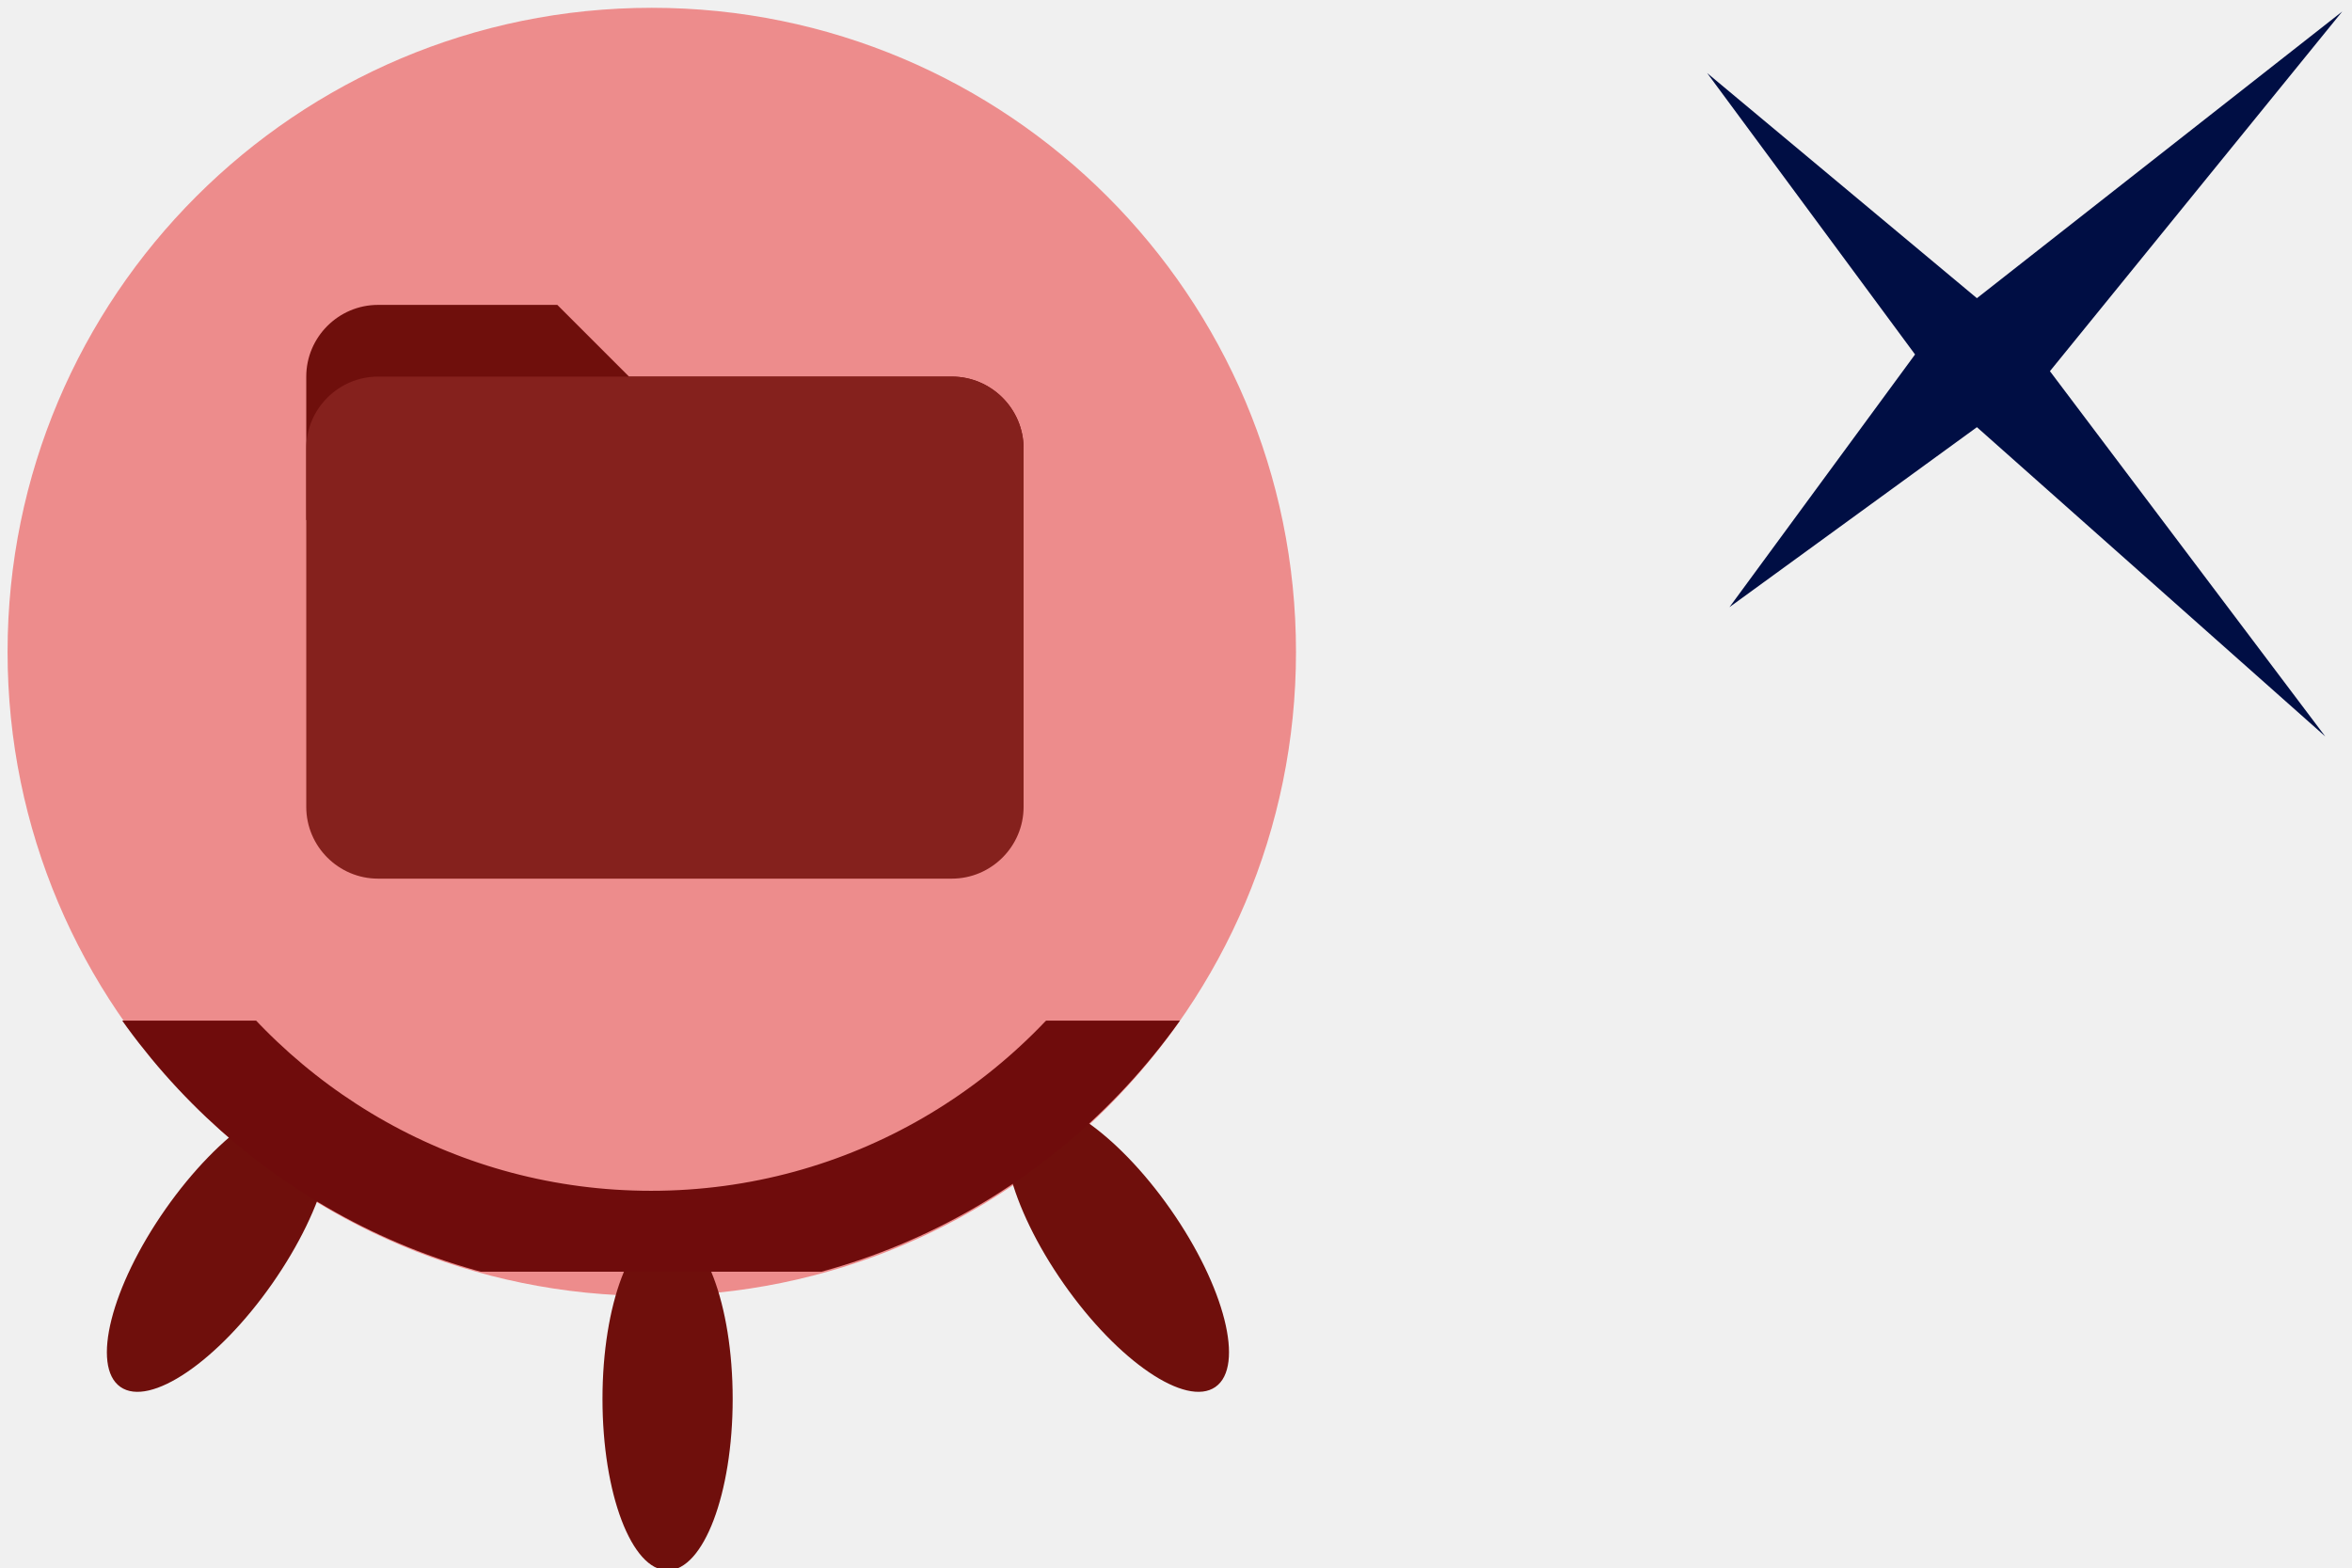
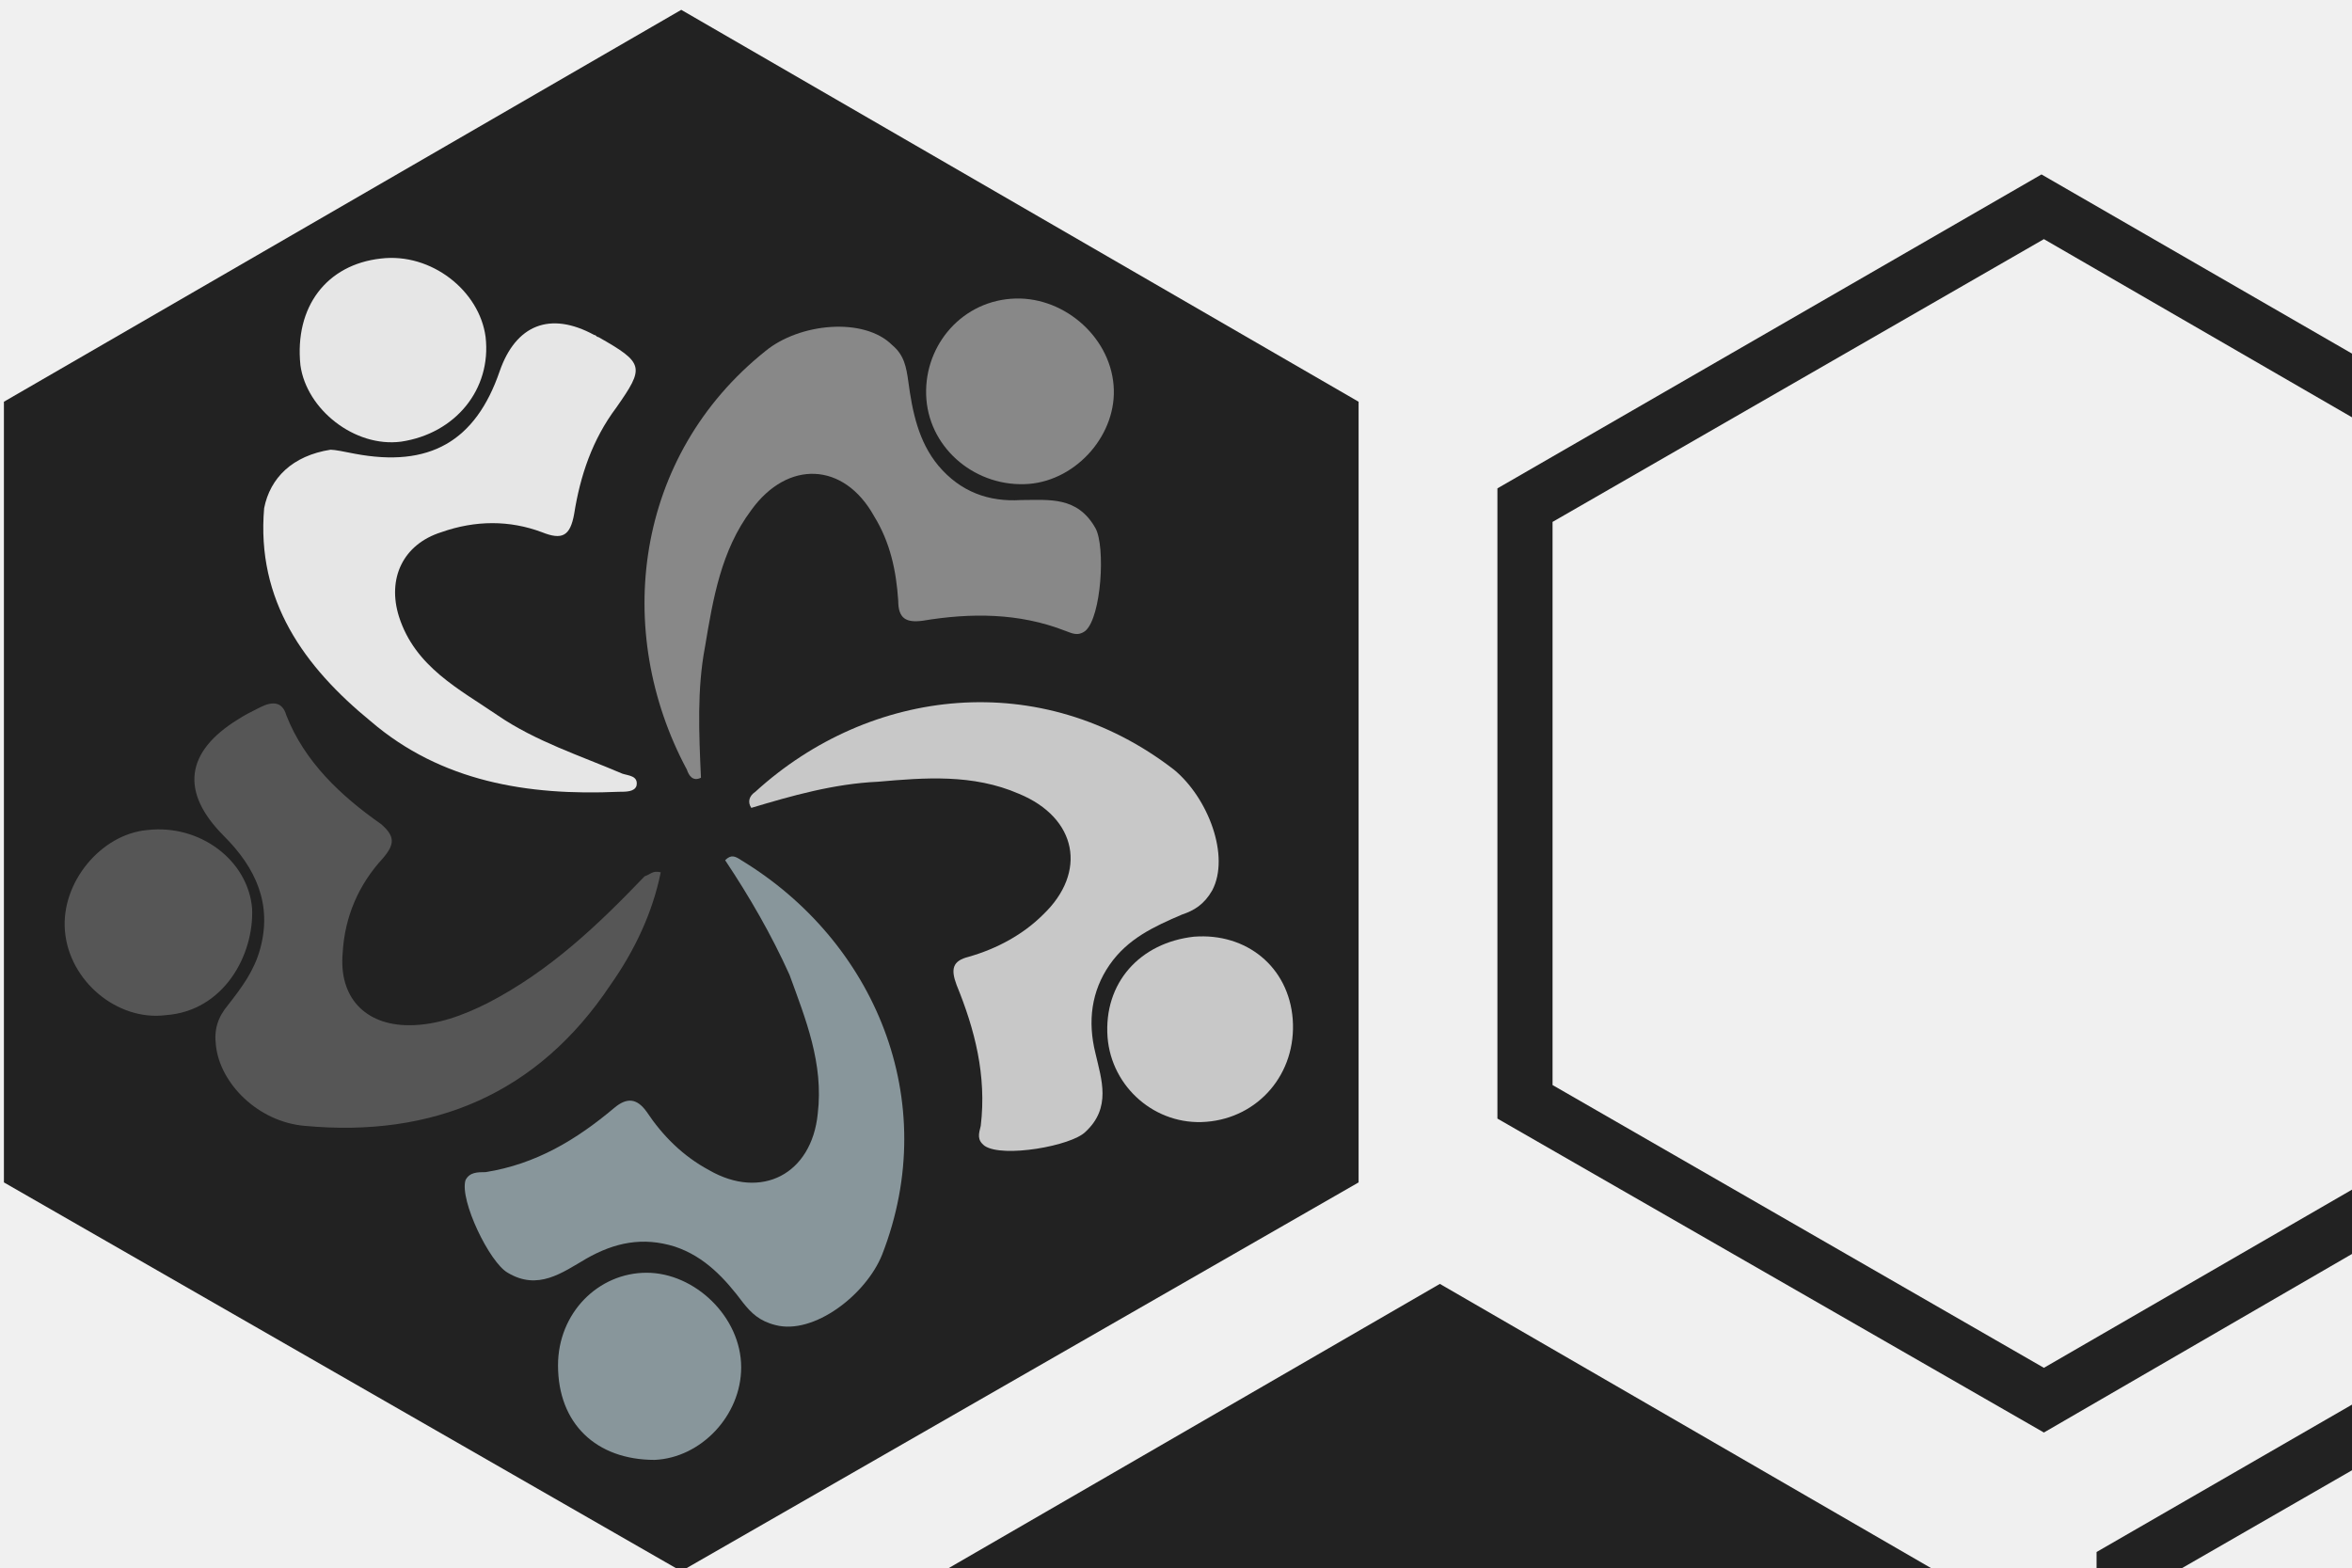
- <svg xmlns="http://www.w3.org/2000/svg" height="40" viewBox="0 0 60 40" width="60" version="1.1" id="svg36">
-   <defs id="defs40">
-     <mask id="a-1" fill="#ffffff">
-       <path d="M 0,0 H 313.303 V 159.865 H 0 Z" fill="#ffffff" fill-rule="evenodd" id="path2-9" />
-     </mask>
-     <mask id="mask865" fill="#ffffff">
-       <path d="M 0,0 H 313.303 V 159.865 H 0 Z" fill="#ffffff" fill-rule="evenodd" id="path863" />
-     </mask>
-   </defs>
+ <svg xmlns="http://www.w3.org/2000/svg" width="60" height="40" version="1.1" viewBox="0 0 60 40">
  <mask id="a" fill="#ffffff">
-     <path d="M 0,0 H 313.303 V 159.865 H 0 Z" fill="#ffffff" fill-rule="evenodd" id="path2" />
+     <path d="m0 0h313.3v159.86h-313.3z" fill="#fff" fill-rule="evenodd" />
  </mask>
  <mask id="b" fill="#ffffff">
-     <path d="M 0,0 H 313.303 V 159.865 H 0 Z" fill="#ffffff" fill-rule="evenodd" id="path5" />
+     <path d="m0 0h313.3v159.86h-313.3z" fill="#fff" fill-rule="evenodd" />
  </mask>
-   <g id="g1042" style="display:inline">
-     <g id="g994" transform="matrix(0.08667043,0,0,0.08667043,54.83753,-43.97586)" style="display:inline">
-       <path id="path990" style="fill:#000e44;fill-opacity:1;fill-rule:evenodd;stroke:none;stroke-width:3.147" d="m 56.695,510.774 -107.532,84.402 -79.398,-66.275 61.189,82.843 -54.627,74.395 72.837,-52.987 102.529,91.046 -81.039,-107.532 z" />
-     </g>
-     <circle style="opacity:1;fill:#ed8c8c;fill-opacity:1;stroke:none;stroke-width:0.308;stroke-miterlimit:2.5;stroke-opacity:1;stop-color:#000000" id="path912" cx="16.627" cy="16.633" r="16.434" />
-     <g fill="none" fill-rule="evenodd" transform="matrix(0.1506934,0,0,0.1506934,-6.197667,-20.88076)" id="g1008">
-       <g transform="matrix(0.9286315,0,0,-0.9286315,9.271821,454.1644)" id="g1006">
-         <g fill="#0f1689" mask="url(#a-1)" id="g1002" style="fill:#6f0f0c;fill-opacity:1" transform="matrix(0.9448936,0,0,0.9448936,8.696251,2.70184)">
-           <path d="m 203.461,95.688 c 6.936,0 12.559,-14.809 12.559,-33.077 0,-18.268 -5.623,-33.077 -12.559,-33.077 -6.936,0 -12.559,14.809 -12.559,33.077 0,18.268 5.623,33.077 12.559,33.077 z" transform="rotate(35,137.9312,151.55)" id="path996" style="fill:#6f0f0c;fill-opacity:1" />
-           <path d="m 30.142,95.688 c 6.936,0 12.559,-14.809 12.559,-33.077 0,-18.268 -5.623,-33.077 -12.559,-33.077 -6.936,0 -12.559,14.809 -12.559,33.077 0,18.268 5.623,33.077 12.559,33.077 z" transform="matrix(-0.819152,0.5735764,0.5735764,0.819152,58.08461,47.70477)" id="path998" style="fill:#6f0f0c;fill-opacity:1" />
-           <path d="m 116.733,66.275 c 6.936,0 12.559,-14.809 12.559,-33.077 0,-18.268 -5.623,-33.077 -12.559,-33.077 -6.936,0 -12.559,14.809 -12.559,33.077 0,18.268 5.623,33.077 12.559,33.077 z" transform="matrix(-1,0,0,1,272.6285,53.67076)" id="path1000" style="fill:#6f0f0c;fill-opacity:1" />
-         </g>
-         <path d="m 251.467,173.1 c -20.23,-33.61 -56.89,-56.068 -98.756,-56.068 -40.721,0 -76.516,21.246 -97.059,53.335" mask="url(#a-1)" stroke="#0f1689" stroke-width="20" id="path1004" style="stroke:#6f0c0c;stroke-opacity:1" transform="matrix(0.9448936,0,0,0.9448936,8.696251,2.70184)" />
+   <g>
+     <g transform="matrix(.49527 0 0 .49527 5.0758 3.2126)">
+       <g fill="#222">
+         <polygon class="st0" transform="matrix(1.6152 0 0 1.6152 -24.584 -106.93)" points="9 99.9 30.6 112.3 52.2 99.9 52.2 75 30.6 62.5 9 75" />
+         <path class="st0" d="m69.72 49.413 25.308 14.568 25.185-14.568v-29.012l-25.185-14.568-25.308 14.568zm25.308 17.901-28.148-16.173v-32.468l28.024-16.173 28.024 16.173v32.468z" stroke-width="1.234" />
+         <path class="st0" d="m100.58 104.21 25.308 14.568 25.185-14.568v-29.012l-25.185-14.568-25.308 14.568zm25.308 17.901-28.148-16.173v-32.468l28.024-16.173 28.024 16.173v32.468z" stroke-width="1.234" />
+         <polygon class="st0" transform="matrix(1.2345 0 0 1.2345 26.14 -17.499)" points="30.6 112.3 52.2 99.9 52.2 75 30.6 62.5 9 75 9 99.9" />
+       </g>
+       <g transform="matrix(.66255 0 0 .66255 89.519 7.1168)" stroke-width="1.565">
+         <path class="st1" d="m-57.75 52.302c4.068-0.313 7.354 2.347 7.667 6.415 0.313 4.225-2.66 7.667-6.728 7.98-3.912 0.313-7.354-2.66-7.667-6.572-0.313-4.225 2.504-7.354 6.728-7.824z" fill="#c8c8c8" />
+         <path class="st2" d="m-107.2 85.631c0-4.068 3.13-7.198 6.885-7.198 3.755 0 7.354 3.442 7.354 7.354 0 3.755-3.129 7.041-6.728 7.198-4.538 0-7.511-2.817-7.511-7.354z" fill="#88969b" />
+         <path class="st3" d="m-96.086 39.941c-0.626 0.313-0.939-0.156-1.095-0.626-5.79-10.797-4.068-24.41 6.102-32.546 2.66-2.191 7.667-2.66 9.858-0.469 0.939 0.782 1.095 1.721 1.252 2.817 0.313 2.347 0.782 4.694 2.347 6.572 1.721 2.034 3.912 2.817 6.415 2.66 2.191 0 4.381-0.313 5.79 2.191 0.782 1.408 0.469 6.885-0.782 7.98-0.626 0.469-1.095 0.156-1.565 0-3.599-1.408-7.354-1.408-11.11-0.782-1.252 0.156-1.878-0.156-1.878-1.565-0.156-2.347-0.626-4.538-1.878-6.572-2.347-4.225-6.728-4.381-9.545-0.469-2.347 3.13-2.973 6.885-3.599 10.64-0.626 3.286-0.469 6.728-0.313 10.171 0 0-0.156 0 0 0z" fill="#888" />
+         <path class="st1" d="m-92.174 42.288c-0.313-0.469-0.156-0.939 0.313-1.252 8.919-8.137 22.219-9.701 32.546-1.721 2.66 2.191 4.381 6.728 2.973 9.388-0.626 1.095-1.408 1.565-2.347 1.878-2.191 0.939-4.225 1.878-5.633 3.912-1.408 2.034-1.721 4.381-1.095 6.885 0.469 2.034 1.252 4.225-0.782 6.102-1.095 1.095-6.415 2.034-7.824 1.095-0.626-0.469-0.469-0.939-0.313-1.565 0.469-3.912-0.469-7.511-1.878-10.953-0.469-1.252-0.313-1.878 0.939-2.191 2.191-0.626 4.225-1.721 5.79-3.286 3.442-3.286 2.66-7.511-1.878-9.388-3.599-1.565-7.354-1.252-10.953-0.939-3.442 0.156-6.728 1.095-9.858 2.034z" fill="#c8c8c8" />
+         <path class="st2" d="m-94.208 46.356c0.469-0.469 0.782-0.313 1.252 0 10.327 6.259 15.647 18.62 10.953 30.669-1.252 3.13-5.32 6.259-8.293 5.477-1.252-0.313-1.878-0.939-2.504-1.721-1.408-1.878-2.973-3.599-5.32-4.381-2.504-0.782-4.694-0.313-6.885 0.939-1.878 1.095-3.755 2.504-6.102 1.095-1.408-0.782-3.755-5.633-3.286-7.198 0.313-0.626 0.939-0.626 1.565-0.626 3.912-0.626 7.041-2.504 10.014-5.007 0.939-0.782 1.721-0.782 2.504 0.313 1.252 1.878 2.817 3.442 4.851 4.538 4.068 2.347 7.98 0.313 8.45-4.381 0.469-3.912-0.939-7.354-2.191-10.797-1.408-3.13-3.13-6.102-5.007-8.919z" fill="#88969b" />
+         <path class="st4" d="m-99.215 47.295c-0.626 3.13-2.034 6.102-3.912 8.762-5.633 8.45-13.77 11.892-23.784 10.953-3.599-0.313-6.572-3.286-6.885-6.259-0.156-1.252 0.156-2.191 0.939-3.13 1.095-1.408 2.034-2.66 2.504-4.381 0.939-3.442-0.313-6.259-2.817-8.762-3.442-3.442-2.973-6.572 1.095-9.075 0.469-0.313 1.095-0.626 1.721-0.939 0.939-0.469 1.721-0.469 2.034 0.626 1.408 3.599 4.225 6.259 7.354 8.45 1.095 0.939 1.095 1.565 0.156 2.66-1.878 2.034-2.973 4.538-3.13 7.354-0.313 3.442 1.721 5.633 5.164 5.633 2.191 0 4.225-0.782 6.102-1.721 4.851-2.504 8.606-6.102 12.205-9.858 0.469-0.156 0.626-0.469 1.252-0.313z" fill="#565656" />
+         <path class="st5" d="m-124.88 14.436c0.313 0 1.095 0.156 1.878 0.313 5.79 1.095 9.388-0.939 11.266-6.415 1.252-3.599 3.912-4.694 7.354-2.817 0.156 0 0.156 0.156 0.313 0.156 3.599 2.034 3.599 2.347 1.408 5.477-1.878 2.504-2.817 5.32-3.286 8.293-0.313 1.721-0.939 2.034-2.504 1.408-2.504-0.939-5.164-0.939-7.824 0-2.973 0.939-4.225 3.599-3.286 6.572 1.252 3.912 4.694 5.633 7.667 7.667 2.973 2.034 6.415 3.13 9.701 4.538 0.469 0.156 1.252 0.156 1.095 0.939-0.156 0.469-0.782 0.469-1.408 0.469-7.041 0.313-13.77-0.782-19.246-5.477-5.164-4.225-8.919-9.388-8.293-16.586 0.469-2.347 2.191-4.068 5.164-4.538z" fill="#e6e6e6" />
+         <path class="st4" d="m-137.71 58.405c-3.755 0.469-7.511-2.66-7.824-6.572-0.313-3.755 2.817-7.511 6.415-7.824 4.068-0.469 7.824 2.347 8.137 6.102 0.156 3.599-2.191 7.98-6.728 8.293z" fill="#565656" />
+         <path class="st3" d="m-71.989 2.7c3.912-0.313 7.667 2.817 7.98 6.728 0.313 3.755-2.817 7.354-6.572 7.667-4.068 0.313-7.667-2.66-7.98-6.572-0.313-3.912 2.504-7.511 6.572-7.824z" fill="#888" />
+         <path class="st5" d="m-112.83 5.673c0.469 4.068-2.347 7.511-6.572 8.137-3.599 0.469-7.354-2.504-7.824-5.946-0.469-4.538 2.034-7.824 6.259-8.293 3.912-0.469 7.667 2.504 8.137 6.102z" fill="#e6e6e6" />
      </g>
    </g>
-     <g id="g849" transform="matrix(0.4952721,0,0,0.4952721,5.07583,3.212595)" style="display:inline">
-       <path fill="#ffa000" d="M 38.779,12.916 H 22.153 L 18.458,9.221 H 9.221 c -2.032,0 -3.695,1.663 -3.695,3.695 v 7.389 H 42.473 v -3.695 c 0,-2.032 -1.663,-3.695 -3.695,-3.695 z" id="path2-4" style="fill:#6f0f0c;fill-opacity:1;stroke-width:0.924" />
-       <path fill="#ffca28" d="M 38.779,12.916 H 9.221 c -2.032,0 -3.695,1.663 -3.695,3.695 v 18.473 c 0,2.032 1.663,3.695 3.695,3.695 h 29.558 c 2.032,0 3.695,-1.663 3.695,-3.695 V 16.611 c 0,-2.032 -1.663,-3.695 -3.695,-3.695 z" id="path4" style="fill:#85211d;fill-opacity:1;stroke-width:0.924" />
-     </g>
  </g>
-   <g transform="matrix(0.9587988,0,0,0.9587988,-871.3429,-378.3503)" id="g893" />
</svg>
